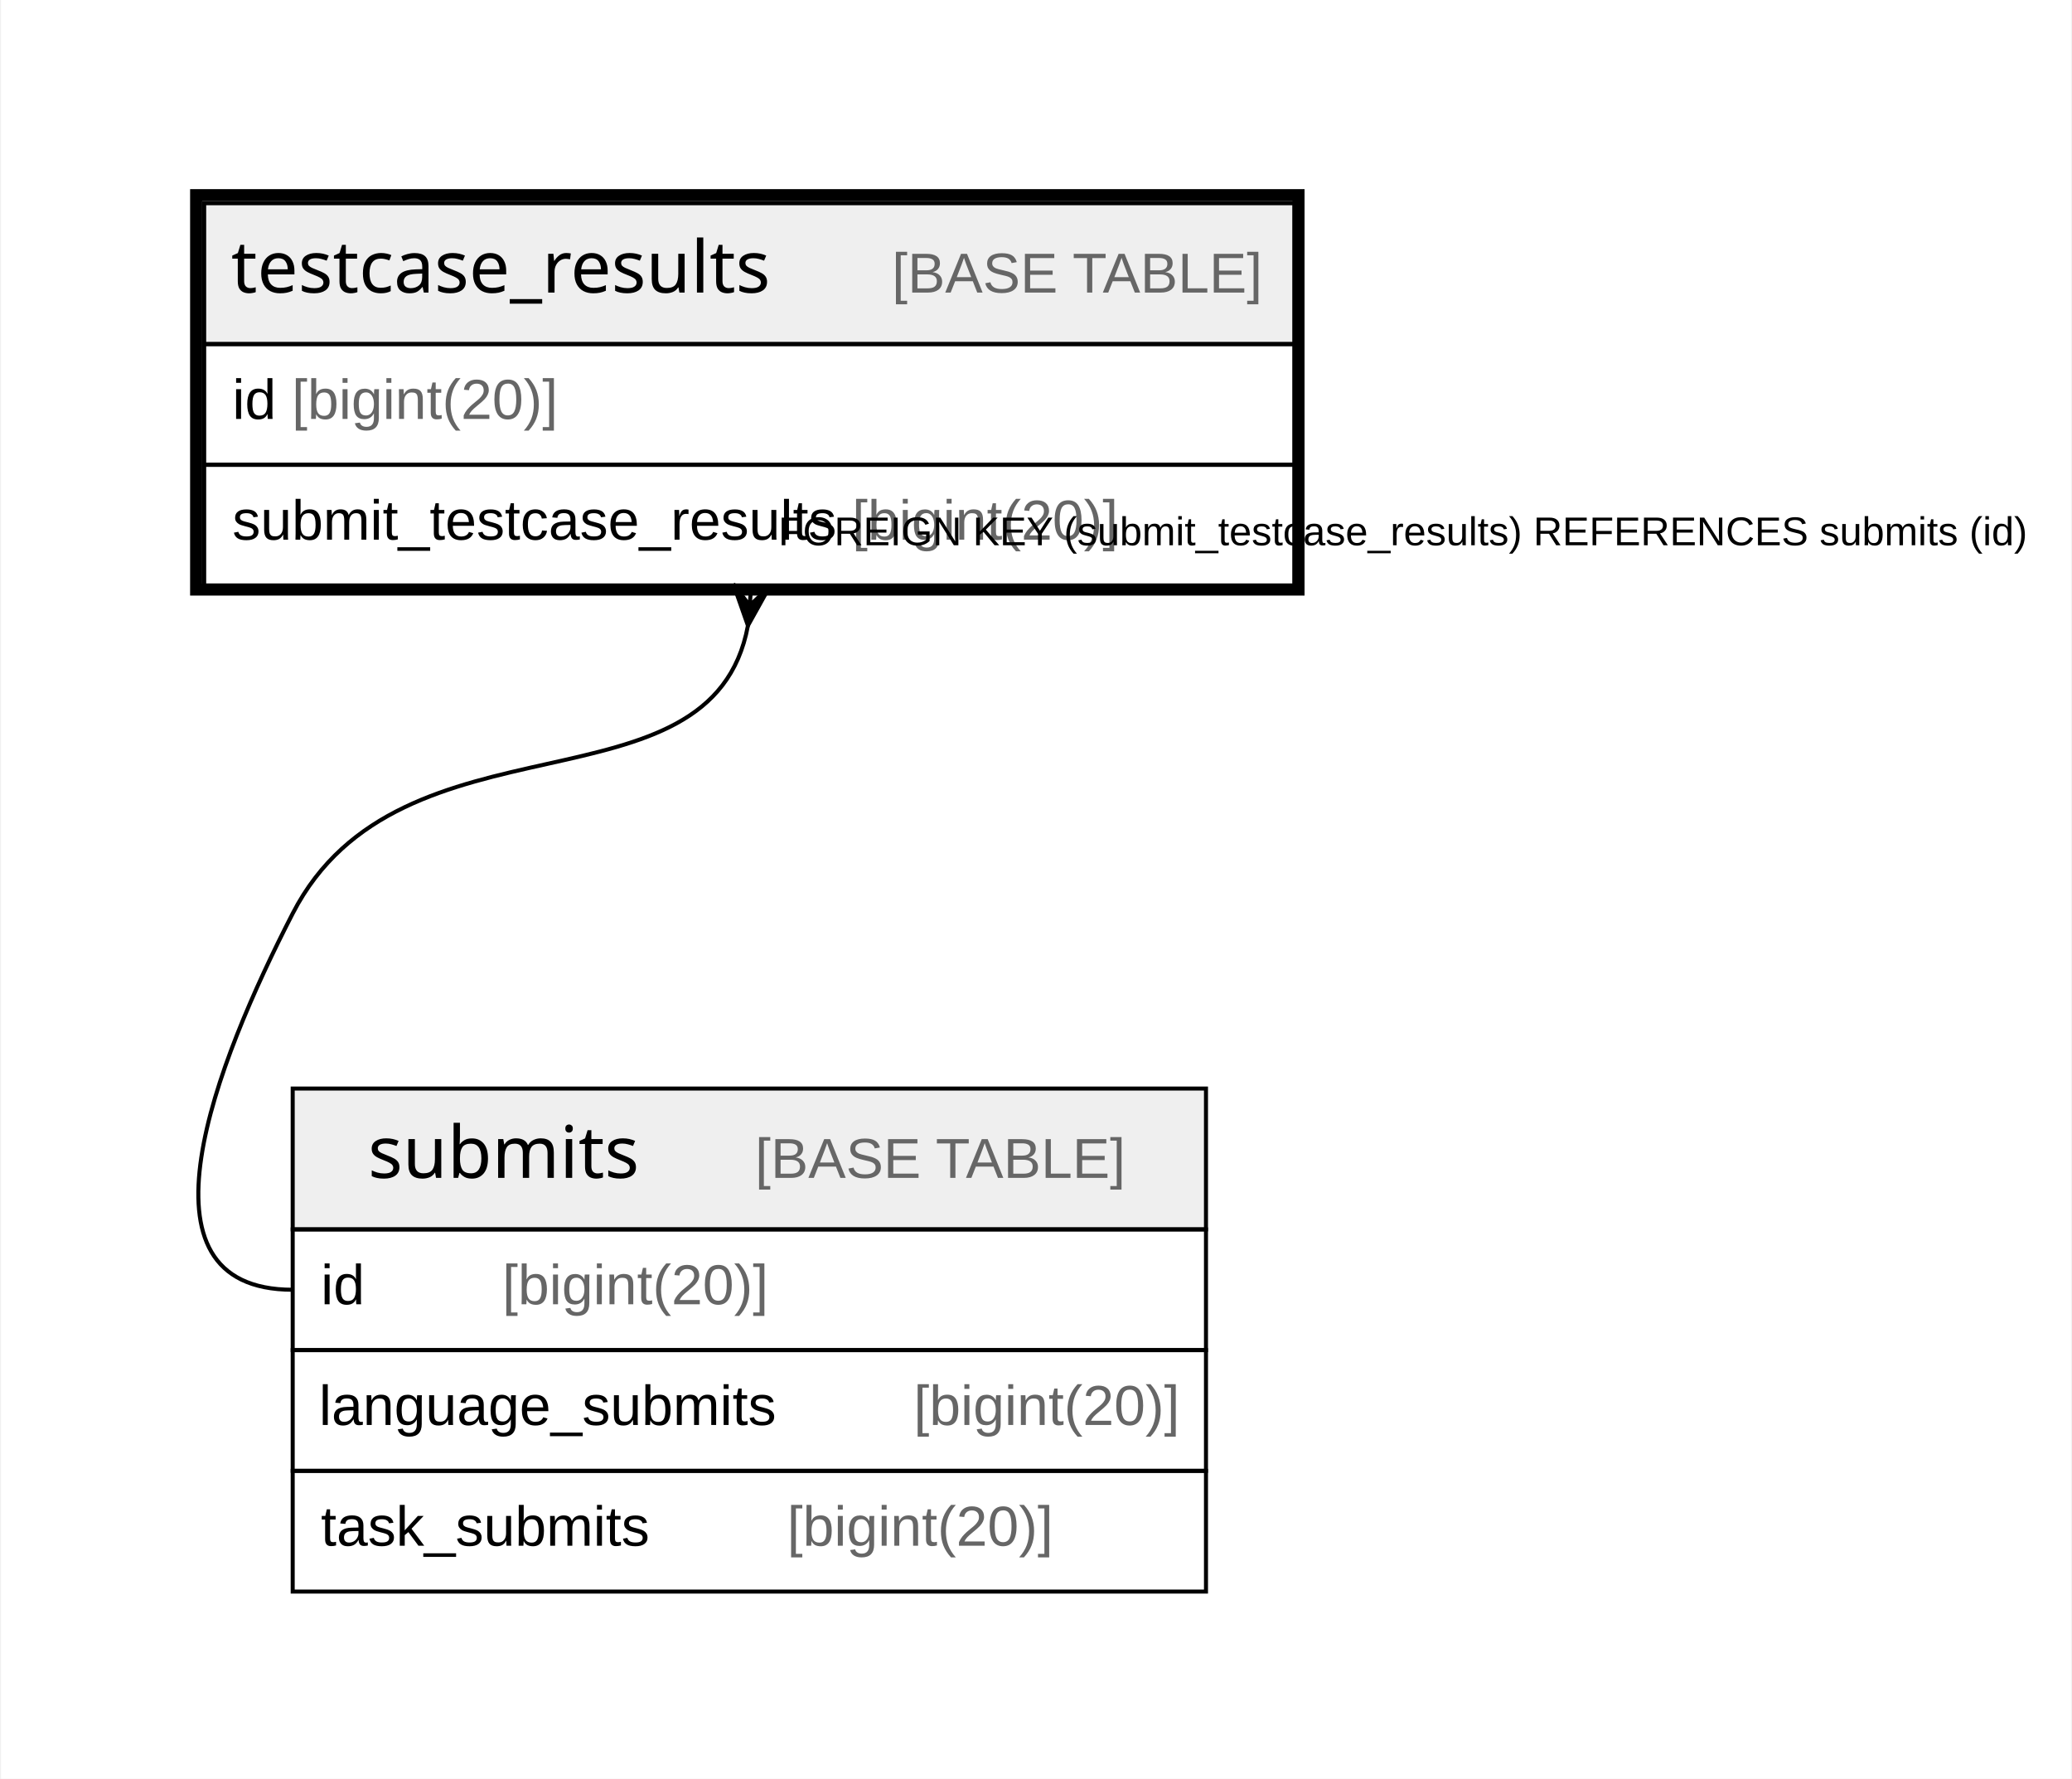
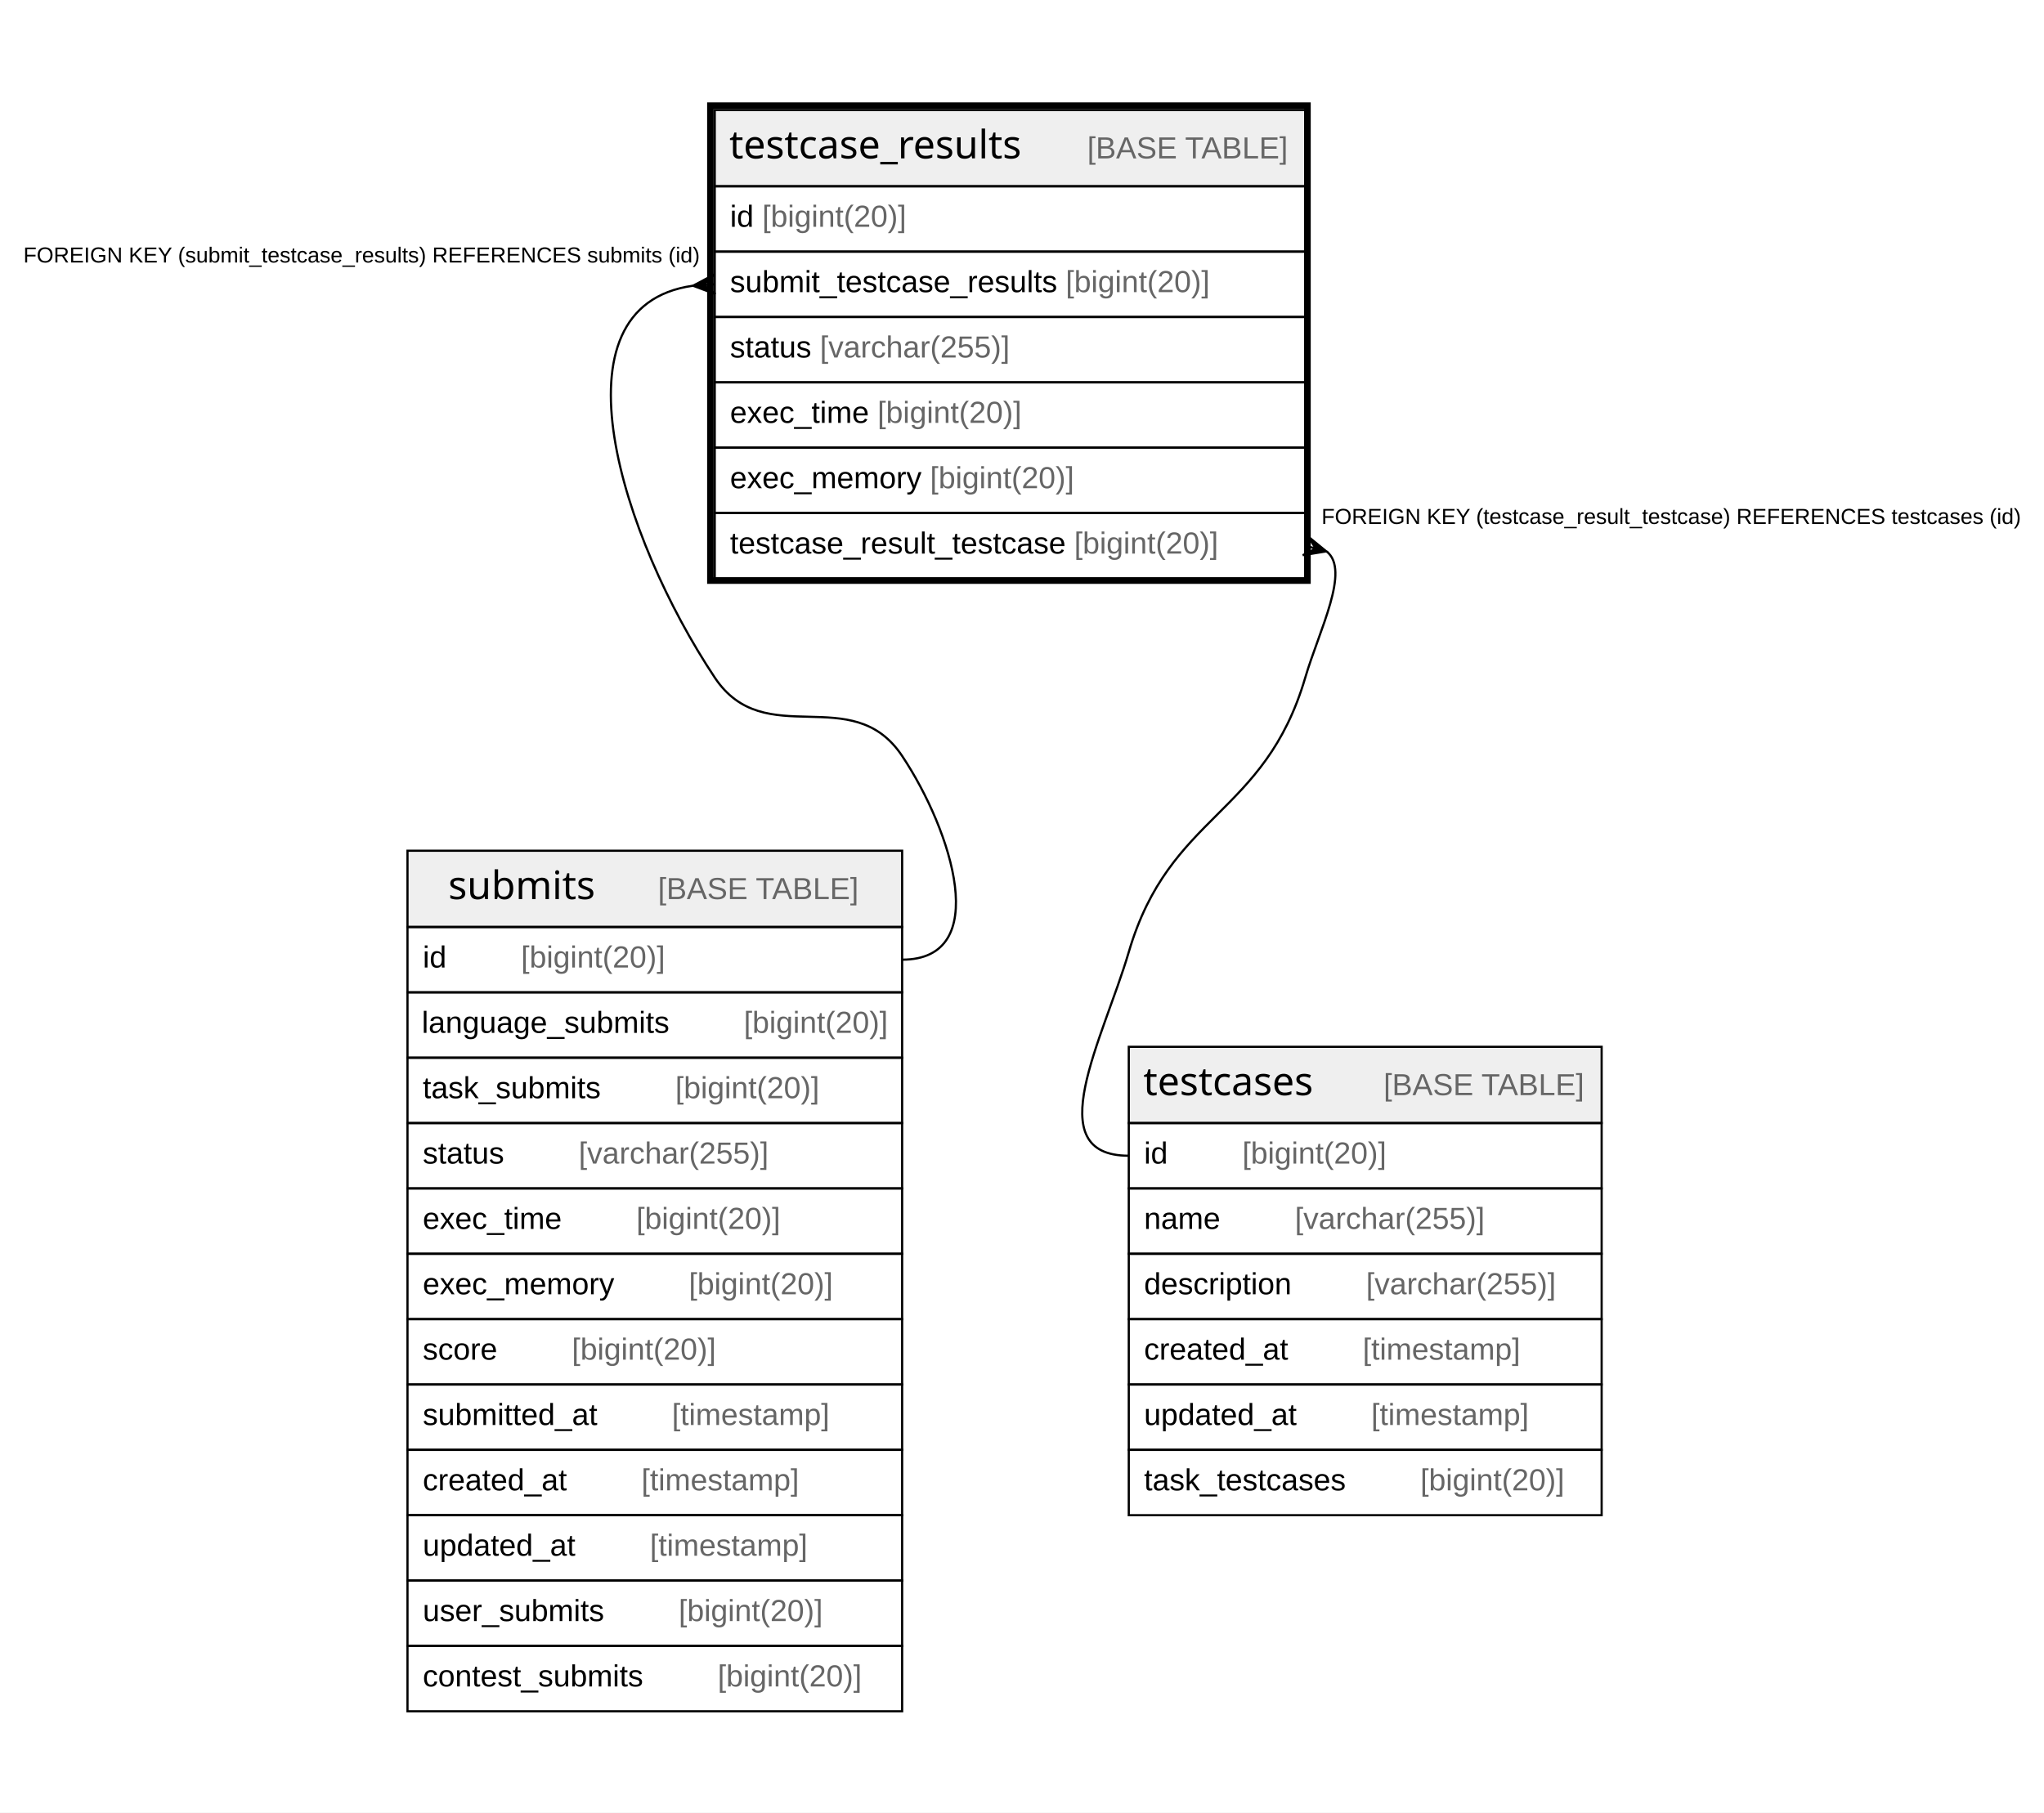
- <svg xmlns="http://www.w3.org/2000/svg" width="515pt" height="442pt" viewBox="0.00 0.00 514.50 442.00">
-   <g id="graph0" class="graph" transform="scale(1 1) rotate(0) translate(4 438)">
-     <polygon fill="#ffffff" stroke="transparent" points="-4,4 -4,-438 510.5,-438 510.5,4 -4,4" />
+ <svg xmlns="http://www.w3.org/2000/svg" width="938pt" height="832pt" viewBox="0.00 0.00 938.00 832.00">
+   <g id="graph0" class="graph" transform="scale(1 1) rotate(0) translate(4 828)">
+     <polygon fill="#ffffff" stroke="transparent" points="-4,4 -4,-828 934,-828 934,4 -4,4" />
    <g id="node1" class="node">
-       <polygon fill="#efefef" stroke="transparent" points="46.5,-352.5 46.5,-387.5 317.5,-387.5 317.5,-352.5 46.5,-352.5" />
-       <polygon fill="none" stroke="#000000" points="46.5,-352.5 46.5,-387.5 317.5,-387.5 317.5,-352.5 46.5,-352.5" />
-       <text text-anchor="start" x="53.201" y="-365.3" font-family="Arial Bold" font-size="18.00" fill="#000000">testcase_results</text>
-       <text text-anchor="start" x="183.231" y="-365.3" font-family="Arial" font-size="14.00" fill="#000000">    </text>
-       <text text-anchor="start" x="217.436" y="-365.3" font-family="Arial" font-size="14.00" fill="#666666">[BASE TABLE]</text>
-       <polygon fill="none" stroke="#000000" points="46.5,-322.5 46.5,-352.5 317.5,-352.5 317.5,-322.5 46.5,-322.5" />
-       <text text-anchor="start" x="53.5" y="-333.9" font-family="Arial" font-size="14.00" fill="#000000">id </text>
-       <text text-anchor="start" x="68.28" y="-333.9" font-family="Arial" font-size="14.00" fill="#666666">[bigint(20)]</text>
-       <polygon fill="none" stroke="#000000" points="46.5,-292.5 46.5,-322.5 317.5,-322.5 317.5,-292.5 46.5,-292.5" />
-       <text text-anchor="start" x="53.5" y="-303.9" font-family="Arial" font-size="14.00" fill="#000000">submit_testcase_results </text>
-       <text text-anchor="start" x="207.531" y="-303.9" font-family="Arial" font-size="14.00" fill="#666666">[bigint(20)]</text>
-       <polygon fill="none" stroke="#000000" stroke-width="3" points="44.5,-291.5 44.5,-389.5 318.5,-389.5 318.5,-291.5 44.5,-291.5" />
+       <polygon fill="#efefef" stroke="transparent" points="324,-742.5 324,-777.5 595,-777.5 595,-742.5 324,-742.5" />
+       <polygon fill="none" stroke="#000000" points="324,-742.5 324,-777.5 595,-777.5 595,-742.5 324,-742.5" />
+       <text text-anchor="start" x="330.701" y="-755.3" font-family="Arial Bold" font-size="18.00" fill="#000000">testcase_results</text>
+       <text text-anchor="start" x="460.731" y="-755.3" font-family="Arial" font-size="14.00" fill="#000000">    </text>
+       <text text-anchor="start" x="494.936" y="-755.3" font-family="Arial" font-size="14.00" fill="#666666">[BASE TABLE]</text>
+       <polygon fill="none" stroke="#000000" points="324,-712.5 324,-742.5 595,-742.5 595,-712.5 324,-712.5" />
+       <text text-anchor="start" x="331" y="-723.9" font-family="Arial" font-size="14.00" fill="#000000">id </text>
+       <text text-anchor="start" x="345.78" y="-723.9" font-family="Arial" font-size="14.00" fill="#666666">[bigint(20)]</text>
+       <polygon fill="none" stroke="#000000" points="324,-682.5 324,-712.5 595,-712.5 595,-682.5 324,-682.5" />
+       <text text-anchor="start" x="331" y="-693.9" font-family="Arial" font-size="14.00" fill="#000000">submit_testcase_results </text>
+       <text text-anchor="start" x="485.031" y="-693.9" font-family="Arial" font-size="14.00" fill="#666666">[bigint(20)]</text>
+       <polygon fill="none" stroke="#000000" points="324,-652.5 324,-682.5 595,-682.5 595,-652.5 324,-652.5" />
+       <text text-anchor="start" x="331" y="-663.9" font-family="Arial" font-size="14.00" fill="#000000">status </text>
+       <text text-anchor="start" x="372.237" y="-663.9" font-family="Arial" font-size="14.00" fill="#666666">[varchar(255)]</text>
+       <polygon fill="none" stroke="#000000" points="324,-622.5 324,-652.5 595,-652.5 595,-622.5 324,-622.5" />
+       <text text-anchor="start" x="331" y="-633.9" font-family="Arial" font-size="14.00" fill="#000000">exec_time </text>
+       <text text-anchor="start" x="398.679" y="-633.9" font-family="Arial" font-size="14.00" fill="#666666">[bigint(20)]</text>
+       <polygon fill="none" stroke="#000000" points="324,-592.5 324,-622.5 595,-622.5 595,-592.5 324,-592.5" />
+       <text text-anchor="start" x="331" y="-603.9" font-family="Arial" font-size="14.00" fill="#000000">exec_memory </text>
+       <text text-anchor="start" x="422.785" y="-603.9" font-family="Arial" font-size="14.00" fill="#666666">[bigint(20)]</text>
+       <polygon fill="none" stroke="#000000" points="324,-562.5 324,-592.5 595,-592.5 595,-562.5 324,-562.5" />
+       <text text-anchor="start" x="331" y="-573.9" font-family="Arial" font-size="14.00" fill="#000000">testcase_result_testcase </text>
+       <text text-anchor="start" x="488.937" y="-573.9" font-family="Arial" font-size="14.00" fill="#666666">[bigint(20)]</text>
+       <polygon fill="none" stroke="#000000" stroke-width="3" points="322,-561.5 322,-779.5 596,-779.5 596,-561.5 322,-561.5" />
    </g>
    <g id="node2" class="node">
-       <polygon fill="#efefef" stroke="transparent" points="68.5,-132.5 68.5,-167.5 295.5,-167.5 295.5,-132.5 68.5,-132.5" />
-       <polygon fill="none" stroke="#000000" points="68.5,-132.5 68.5,-167.5 295.5,-167.5 295.5,-132.5 68.5,-132.5" />
-       <text text-anchor="start" x="87.216" y="-145.3" font-family="Arial Bold" font-size="18.00" fill="#000000">submits</text>
-       <text text-anchor="start" x="149.216" y="-145.3" font-family="Arial" font-size="14.00" fill="#000000">    </text>
-       <text text-anchor="start" x="183.421" y="-145.3" font-family="Arial" font-size="14.00" fill="#666666">[BASE TABLE]</text>
-       <polygon fill="none" stroke="#000000" points="68.5,-102.5 68.5,-132.5 295.5,-132.5 295.5,-102.5 68.5,-102.5" />
-       <text text-anchor="start" x="75.5" y="-113.9" font-family="Arial" font-size="14.00" fill="#000000">id    </text>
-       <text text-anchor="start" x="120.594" y="-113.9" font-family="Arial" font-size="14.00" fill="#666666">[bigint(20)]</text>
-       <polygon fill="none" stroke="#000000" points="68.5,-72.5 68.5,-102.5 295.5,-102.5 295.5,-72.5 68.5,-72.5" />
-       <text text-anchor="start" x="75.043" y="-83.9" font-family="Arial" font-size="14.00" fill="#000000">language_submits    </text>
-       <text text-anchor="start" x="222.838" y="-83.9" font-family="Arial" font-size="14.00" fill="#666666">[bigint(20)]</text>
-       <polygon fill="none" stroke="#000000" points="68.5,-42.5 68.5,-72.5 295.5,-72.5 295.5,-42.5 68.5,-42.5" />
-       <text text-anchor="start" x="75.5" y="-53.9" font-family="Arial" font-size="14.00" fill="#000000">task_submits    </text>
-       <text text-anchor="start" x="191.384" y="-53.9" font-family="Arial" font-size="14.00" fill="#666666">[bigint(20)]</text>
+       <polygon fill="#efefef" stroke="transparent" points="183,-402.5 183,-437.5 410,-437.5 410,-402.5 183,-402.5" />
+       <polygon fill="none" stroke="#000000" points="183,-402.5 183,-437.5 410,-437.5 410,-402.5 183,-402.5" />
+       <text text-anchor="start" x="201.715" y="-415.3" font-family="Arial Bold" font-size="18.00" fill="#000000">submits</text>
+       <text text-anchor="start" x="263.716" y="-415.3" font-family="Arial" font-size="14.00" fill="#000000">    </text>
+       <text text-anchor="start" x="297.921" y="-415.3" font-family="Arial" font-size="14.00" fill="#666666">[BASE TABLE]</text>
+       <polygon fill="none" stroke="#000000" points="183,-372.5 183,-402.5 410,-402.5 410,-372.5 183,-372.5" />
+       <text text-anchor="start" x="190" y="-383.9" font-family="Arial" font-size="14.00" fill="#000000">id    </text>
+       <text text-anchor="start" x="235.094" y="-383.9" font-family="Arial" font-size="14.00" fill="#666666">[bigint(20)]</text>
+       <polygon fill="none" stroke="#000000" points="183,-342.5 183,-372.5 410,-372.5 410,-342.5 183,-342.5" />
+       <text text-anchor="start" x="189.543" y="-353.9" font-family="Arial" font-size="14.00" fill="#000000">language_submits    </text>
+       <text text-anchor="start" x="337.338" y="-353.9" font-family="Arial" font-size="14.00" fill="#666666">[bigint(20)]</text>
+       <polygon fill="none" stroke="#000000" points="183,-312.5 183,-342.5 410,-342.5 410,-312.5 183,-312.5" />
+       <text text-anchor="start" x="190" y="-323.9" font-family="Arial" font-size="14.00" fill="#000000">task_submits    </text>
+       <text text-anchor="start" x="305.884" y="-323.9" font-family="Arial" font-size="14.00" fill="#666666">[bigint(20)]</text>
+       <polygon fill="none" stroke="#000000" points="183,-282.5 183,-312.5 410,-312.5 410,-282.5 183,-282.5" />
+       <text text-anchor="start" x="190" y="-293.9" font-family="Arial" font-size="14.00" fill="#000000">status    </text>
+       <text text-anchor="start" x="261.551" y="-293.9" font-family="Arial" font-size="14.00" fill="#666666">[varchar(255)]</text>
+       <polygon fill="none" stroke="#000000" points="183,-252.5 183,-282.5 410,-282.5 410,-252.5 183,-252.5" />
+       <text text-anchor="start" x="190" y="-263.9" font-family="Arial" font-size="14.00" fill="#000000">exec_time    </text>
+       <text text-anchor="start" x="287.993" y="-263.9" font-family="Arial" font-size="14.00" fill="#666666">[bigint(20)]</text>
+       <polygon fill="none" stroke="#000000" points="183,-222.5 183,-252.5 410,-252.5 410,-222.5 183,-222.5" />
+       <text text-anchor="start" x="190" y="-233.9" font-family="Arial" font-size="14.00" fill="#000000">exec_memory    </text>
+       <text text-anchor="start" x="312.1" y="-233.9" font-family="Arial" font-size="14.00" fill="#666666">[bigint(20)]</text>
+       <polygon fill="none" stroke="#000000" points="183,-192.5 183,-222.5 410,-222.5 410,-192.5 183,-192.5" />
+       <text text-anchor="start" x="190" y="-203.9" font-family="Arial" font-size="14.00" fill="#000000">score    </text>
+       <text text-anchor="start" x="258.431" y="-203.9" font-family="Arial" font-size="14.00" fill="#666666">[bigint(20)]</text>
+       <polygon fill="none" stroke="#000000" points="183,-162.5 183,-192.5 410,-192.5 410,-162.5 183,-162.5" />
+       <text text-anchor="start" x="190" y="-173.9" font-family="Arial" font-size="14.00" fill="#000000">submitted_at    </text>
+       <text text-anchor="start" x="304.339" y="-173.9" font-family="Arial" font-size="14.00" fill="#666666">[timestamp]</text>
+       <polygon fill="none" stroke="#000000" points="183,-132.5 183,-162.5 410,-162.5 410,-132.5 183,-132.5" />
+       <text text-anchor="start" x="190" y="-143.9" font-family="Arial" font-size="14.00" fill="#000000">created_at    </text>
+       <text text-anchor="start" x="290.342" y="-143.9" font-family="Arial" font-size="14.00" fill="#666666">[timestamp]</text>
+       <polygon fill="none" stroke="#000000" points="183,-102.5 183,-132.5 410,-132.5 410,-102.5 183,-102.5" />
+       <text text-anchor="start" x="190" y="-113.9" font-family="Arial" font-size="14.00" fill="#000000">updated_at    </text>
+       <text text-anchor="start" x="294.247" y="-113.9" font-family="Arial" font-size="14.00" fill="#666666">[timestamp]</text>
+       <polygon fill="none" stroke="#000000" points="183,-72.5 183,-102.5 410,-102.5 410,-72.5 183,-72.5" />
+       <text text-anchor="start" x="190" y="-83.9" font-family="Arial" font-size="14.00" fill="#000000">user_submits    </text>
+       <text text-anchor="start" x="307.436" y="-83.9" font-family="Arial" font-size="14.00" fill="#666666">[bigint(20)]</text>
+       <polygon fill="none" stroke="#000000" points="183,-42.5 183,-72.5 410,-72.5 410,-42.5 183,-42.5" />
+       <text text-anchor="start" x="190" y="-53.9" font-family="Arial" font-size="14.00" fill="#000000">contest_submits    </text>
+       <text text-anchor="start" x="325.339" y="-53.9" font-family="Arial" font-size="14.00" fill="#666666">[bigint(20)]</text>
    </g>
    <g id="edge1" class="edge">
-       <path fill="none" stroke="#000000" d="M181.648,-282.528C172.675,-234.141 95.319,-263.141 68.5,-211 49.493,-174.046 26.944,-117.5 68.5,-117.5" />
-       <polygon fill="#000000" stroke="#000000" points="181.649,-282.536 178.016,-292.883 182.074,-287.518 182.5,-292.5 182.5,-292.5 182.5,-292.5 182.074,-287.518 186.984,-292.117 181.649,-282.536 181.649,-282.536" />
-       <text text-anchor="start" x="189.216" y="-302.5" font-family="Arial" font-size="10.00" fill="#000000">FOREIGN KEY (submit_testcase_results) REFERENCES submits (id)</text>
+       <path fill="none" stroke="#000000" d="M313.881,-696.826C247.01,-687.378 281.552,-580.785 324,-517 346.956,-482.504 387.044,-515.496 410,-481 433.022,-446.405 451.556,-387.5 410,-387.5" />
+       <polygon fill="#000000" stroke="#000000" points="314.022,-696.835 323.701,-701.99 319.011,-697.168 324,-697.5 324,-697.5 324,-697.5 319.011,-697.168 324.299,-693.01 314.022,-696.835 314.022,-696.835" />
+       <text text-anchor="start" x="6.716" y="-707.5" font-family="Arial" font-size="10.00" fill="#000000">FOREIGN KEY (submit_testcase_results) REFERENCES submits (id)</text>
+     </g>
+     <g id="node3" class="node">
+       <polygon fill="#efefef" stroke="transparent" points="514,-312.5 514,-347.5 731,-347.5 731,-312.5 514,-312.5" />
+       <polygon fill="none" stroke="#000000" points="514,-312.5 514,-347.5 731,-347.5 731,-312.5 514,-312.5" />
+       <text text-anchor="start" x="520.705" y="-325.3" font-family="Arial Bold" font-size="18.00" fill="#000000">testcases</text>
+       <text text-anchor="start" x="596.727" y="-325.3" font-family="Arial" font-size="14.00" fill="#000000">    </text>
+       <text text-anchor="start" x="630.932" y="-325.3" font-family="Arial" font-size="14.00" fill="#666666">[BASE TABLE]</text>
+       <polygon fill="none" stroke="#000000" points="514,-282.5 514,-312.5 731,-312.5 731,-282.5 514,-282.5" />
+       <text text-anchor="start" x="521" y="-293.9" font-family="Arial" font-size="14.00" fill="#000000">id    </text>
+       <text text-anchor="start" x="566.094" y="-293.9" font-family="Arial" font-size="14.00" fill="#666666">[bigint(20)]</text>
+       <polygon fill="none" stroke="#000000" points="514,-252.5 514,-282.5 731,-282.5 731,-252.5 514,-252.5" />
+       <text text-anchor="start" x="521" y="-263.9" font-family="Arial" font-size="14.00" fill="#000000">name    </text>
+       <text text-anchor="start" x="590.213" y="-263.9" font-family="Arial" font-size="14.00" fill="#666666">[varchar(255)]</text>
+       <polygon fill="none" stroke="#000000" points="514,-222.5 514,-252.5 731,-252.5 731,-222.5 514,-222.5" />
+       <text text-anchor="start" x="521" y="-233.9" font-family="Arial" font-size="14.00" fill="#000000">description    </text>
+       <text text-anchor="start" x="622.882" y="-233.9" font-family="Arial" font-size="14.00" fill="#666666">[varchar(255)]</text>
+       <polygon fill="none" stroke="#000000" points="514,-192.5 514,-222.5 731,-222.5 731,-192.5 514,-192.5" />
+       <text text-anchor="start" x="521" y="-203.9" font-family="Arial" font-size="14.00" fill="#000000">created_at    </text>
+       <text text-anchor="start" x="621.342" y="-203.9" font-family="Arial" font-size="14.00" fill="#666666">[timestamp]</text>
+       <polygon fill="none" stroke="#000000" points="514,-162.5 514,-192.5 731,-192.5 731,-162.5 514,-162.5" />
+       <text text-anchor="start" x="521" y="-173.9" font-family="Arial" font-size="14.00" fill="#000000">updated_at    </text>
+       <text text-anchor="start" x="625.247" y="-173.9" font-family="Arial" font-size="14.00" fill="#666666">[timestamp]</text>
+       <polygon fill="none" stroke="#000000" points="514,-132.5 514,-162.5 731,-162.5 731,-132.5 514,-132.5" />
+       <text text-anchor="start" x="521" y="-143.9" font-family="Arial" font-size="14.00" fill="#000000">task_testcases    </text>
+       <text text-anchor="start" x="647.79" y="-143.9" font-family="Arial" font-size="14.00" fill="#666666">[bigint(20)]</text>
+     </g>
+     <g id="edge2" class="edge">
+       <path fill="none" stroke="#000000" d="M604.76,-574.89C615.868,-566.353 601.334,-538.567 595,-517 576.24,-453.125 532.76,-454.875 514,-391 502.29,-351.128 472.444,-297.5 514,-297.5" />
+       <polygon fill="#000000" stroke="#000000" points="604.661,-574.917 593.838,-573.153 599.83,-576.208 595,-577.5 595,-577.5 595,-577.5 599.83,-576.208 596.162,-581.847 604.661,-574.917 604.661,-574.917" />
+       <text text-anchor="start" x="602.427" y="-587.5" font-family="Arial" font-size="10.00" fill="#000000">FOREIGN KEY (testcase_result_testcase) REFERENCES testcases (id)</text>
    </g>
  </g>
</svg>
